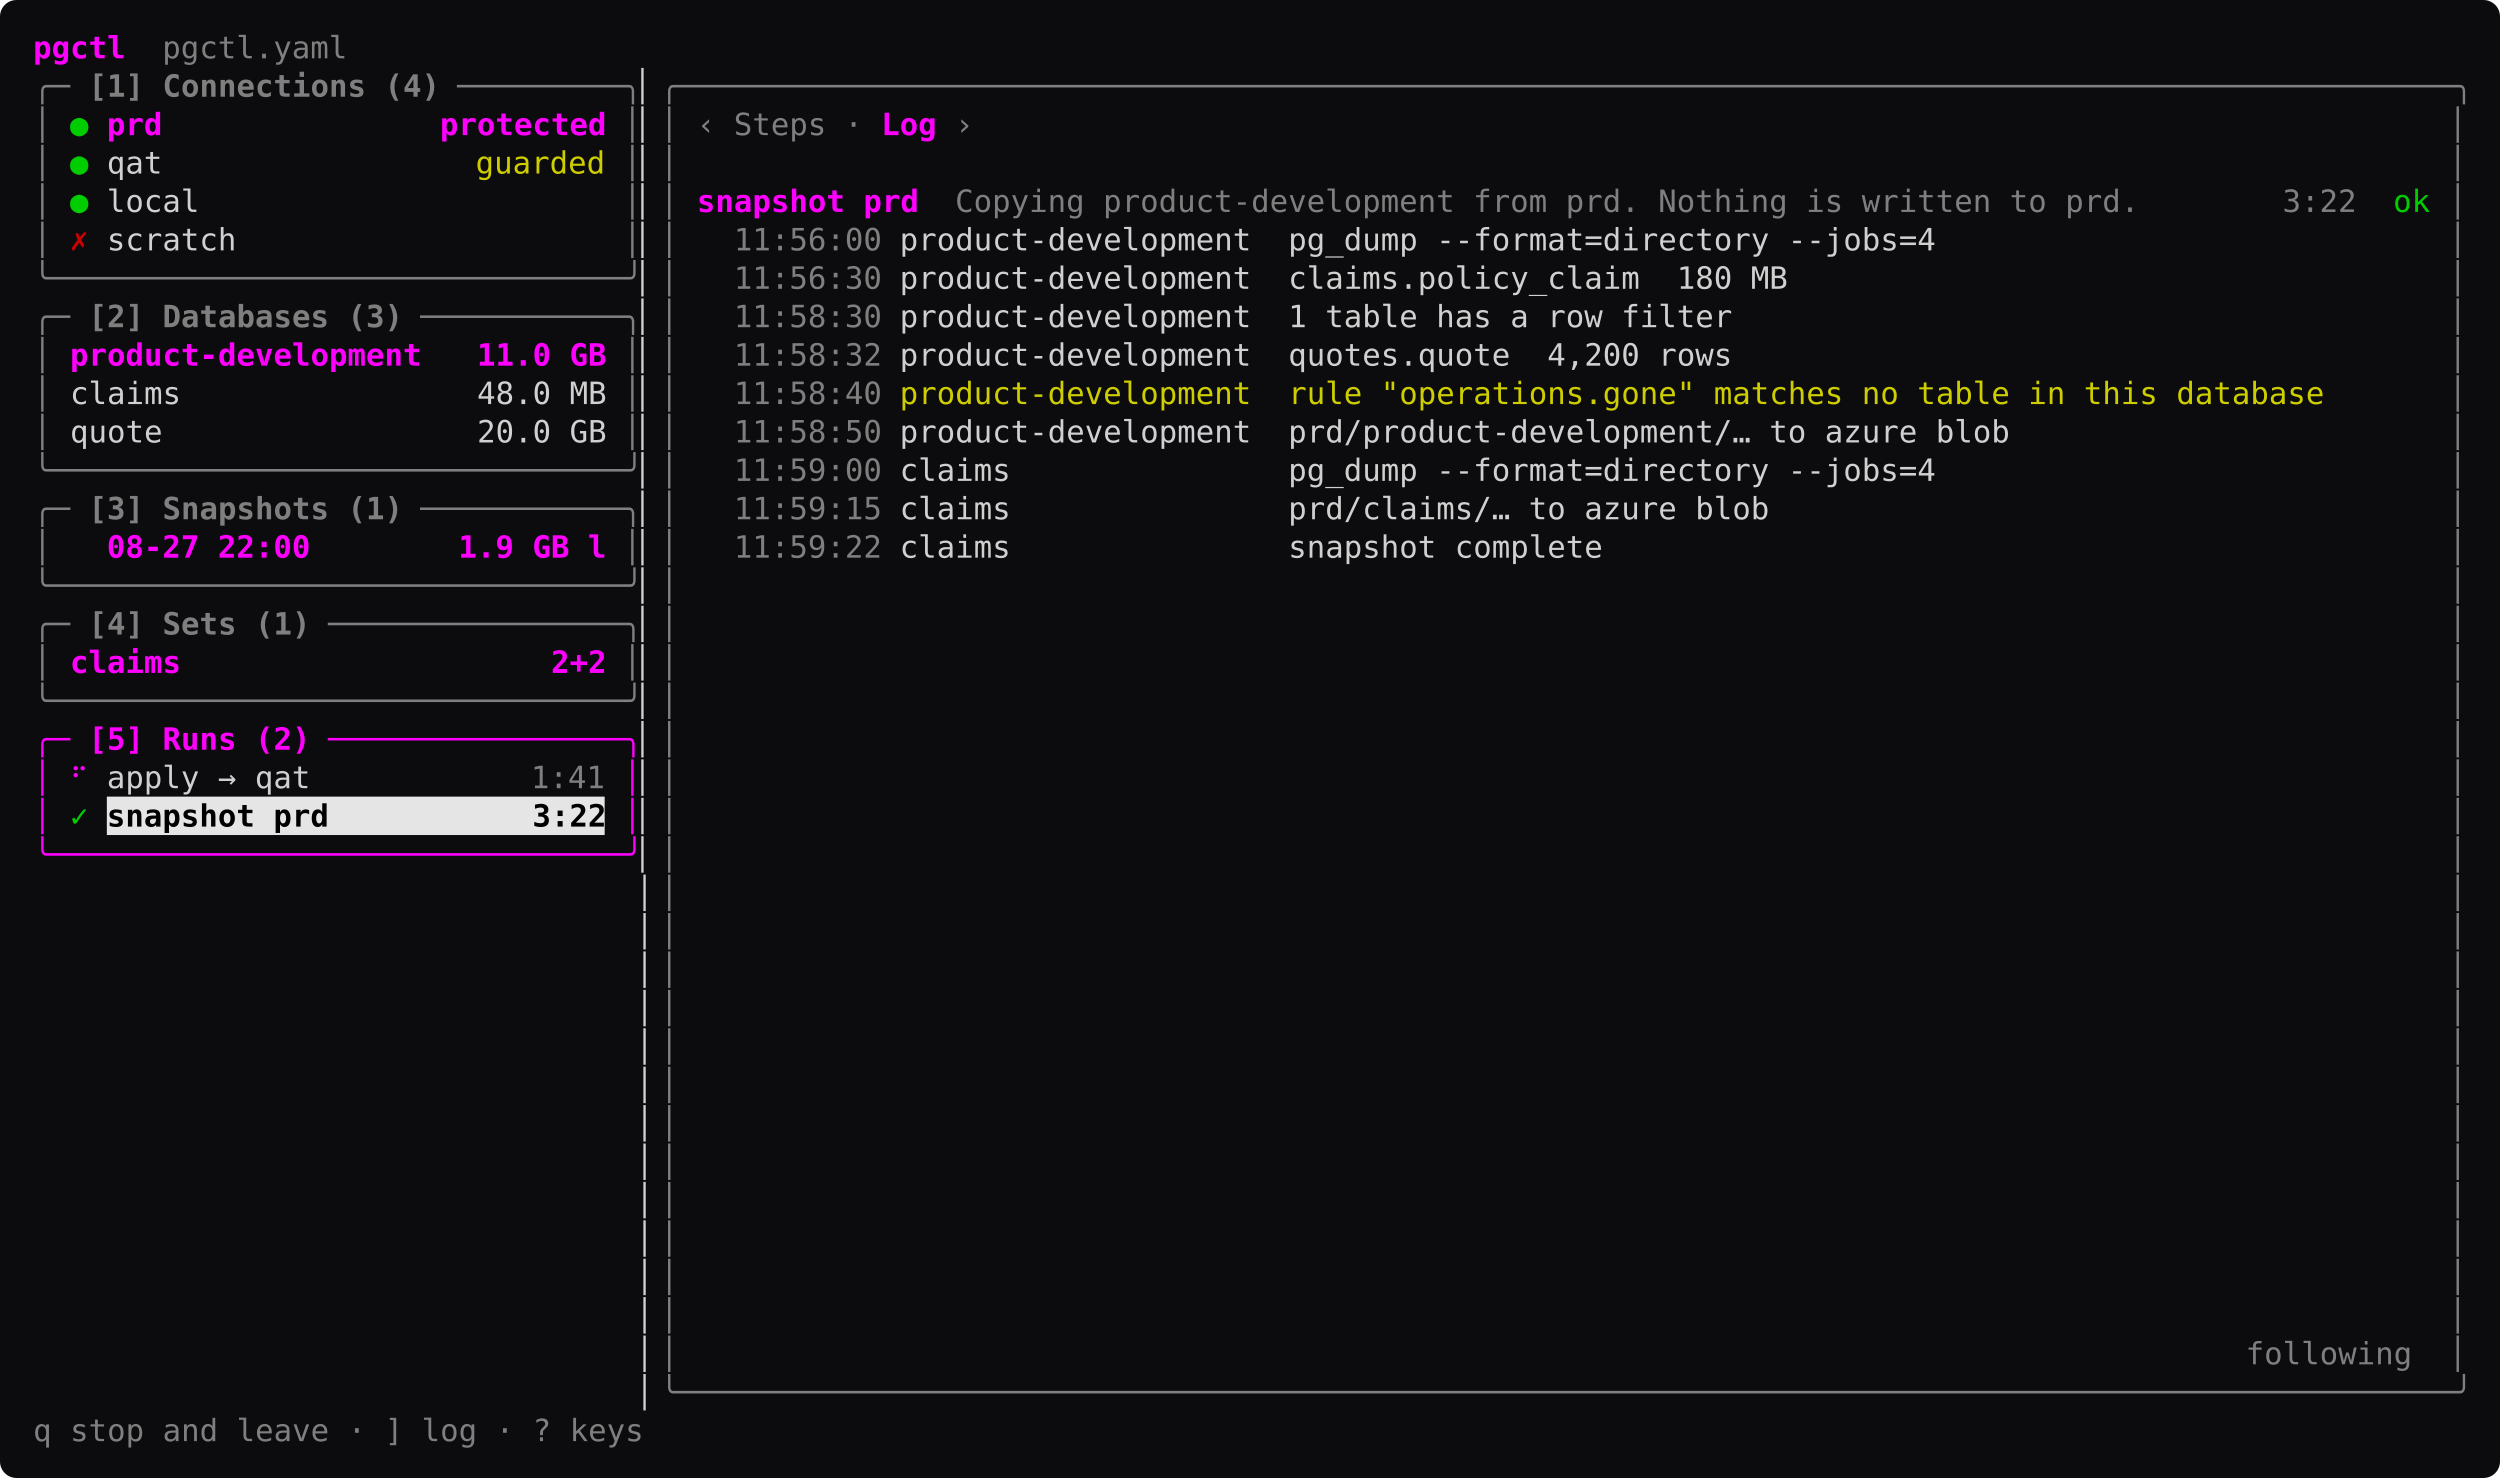
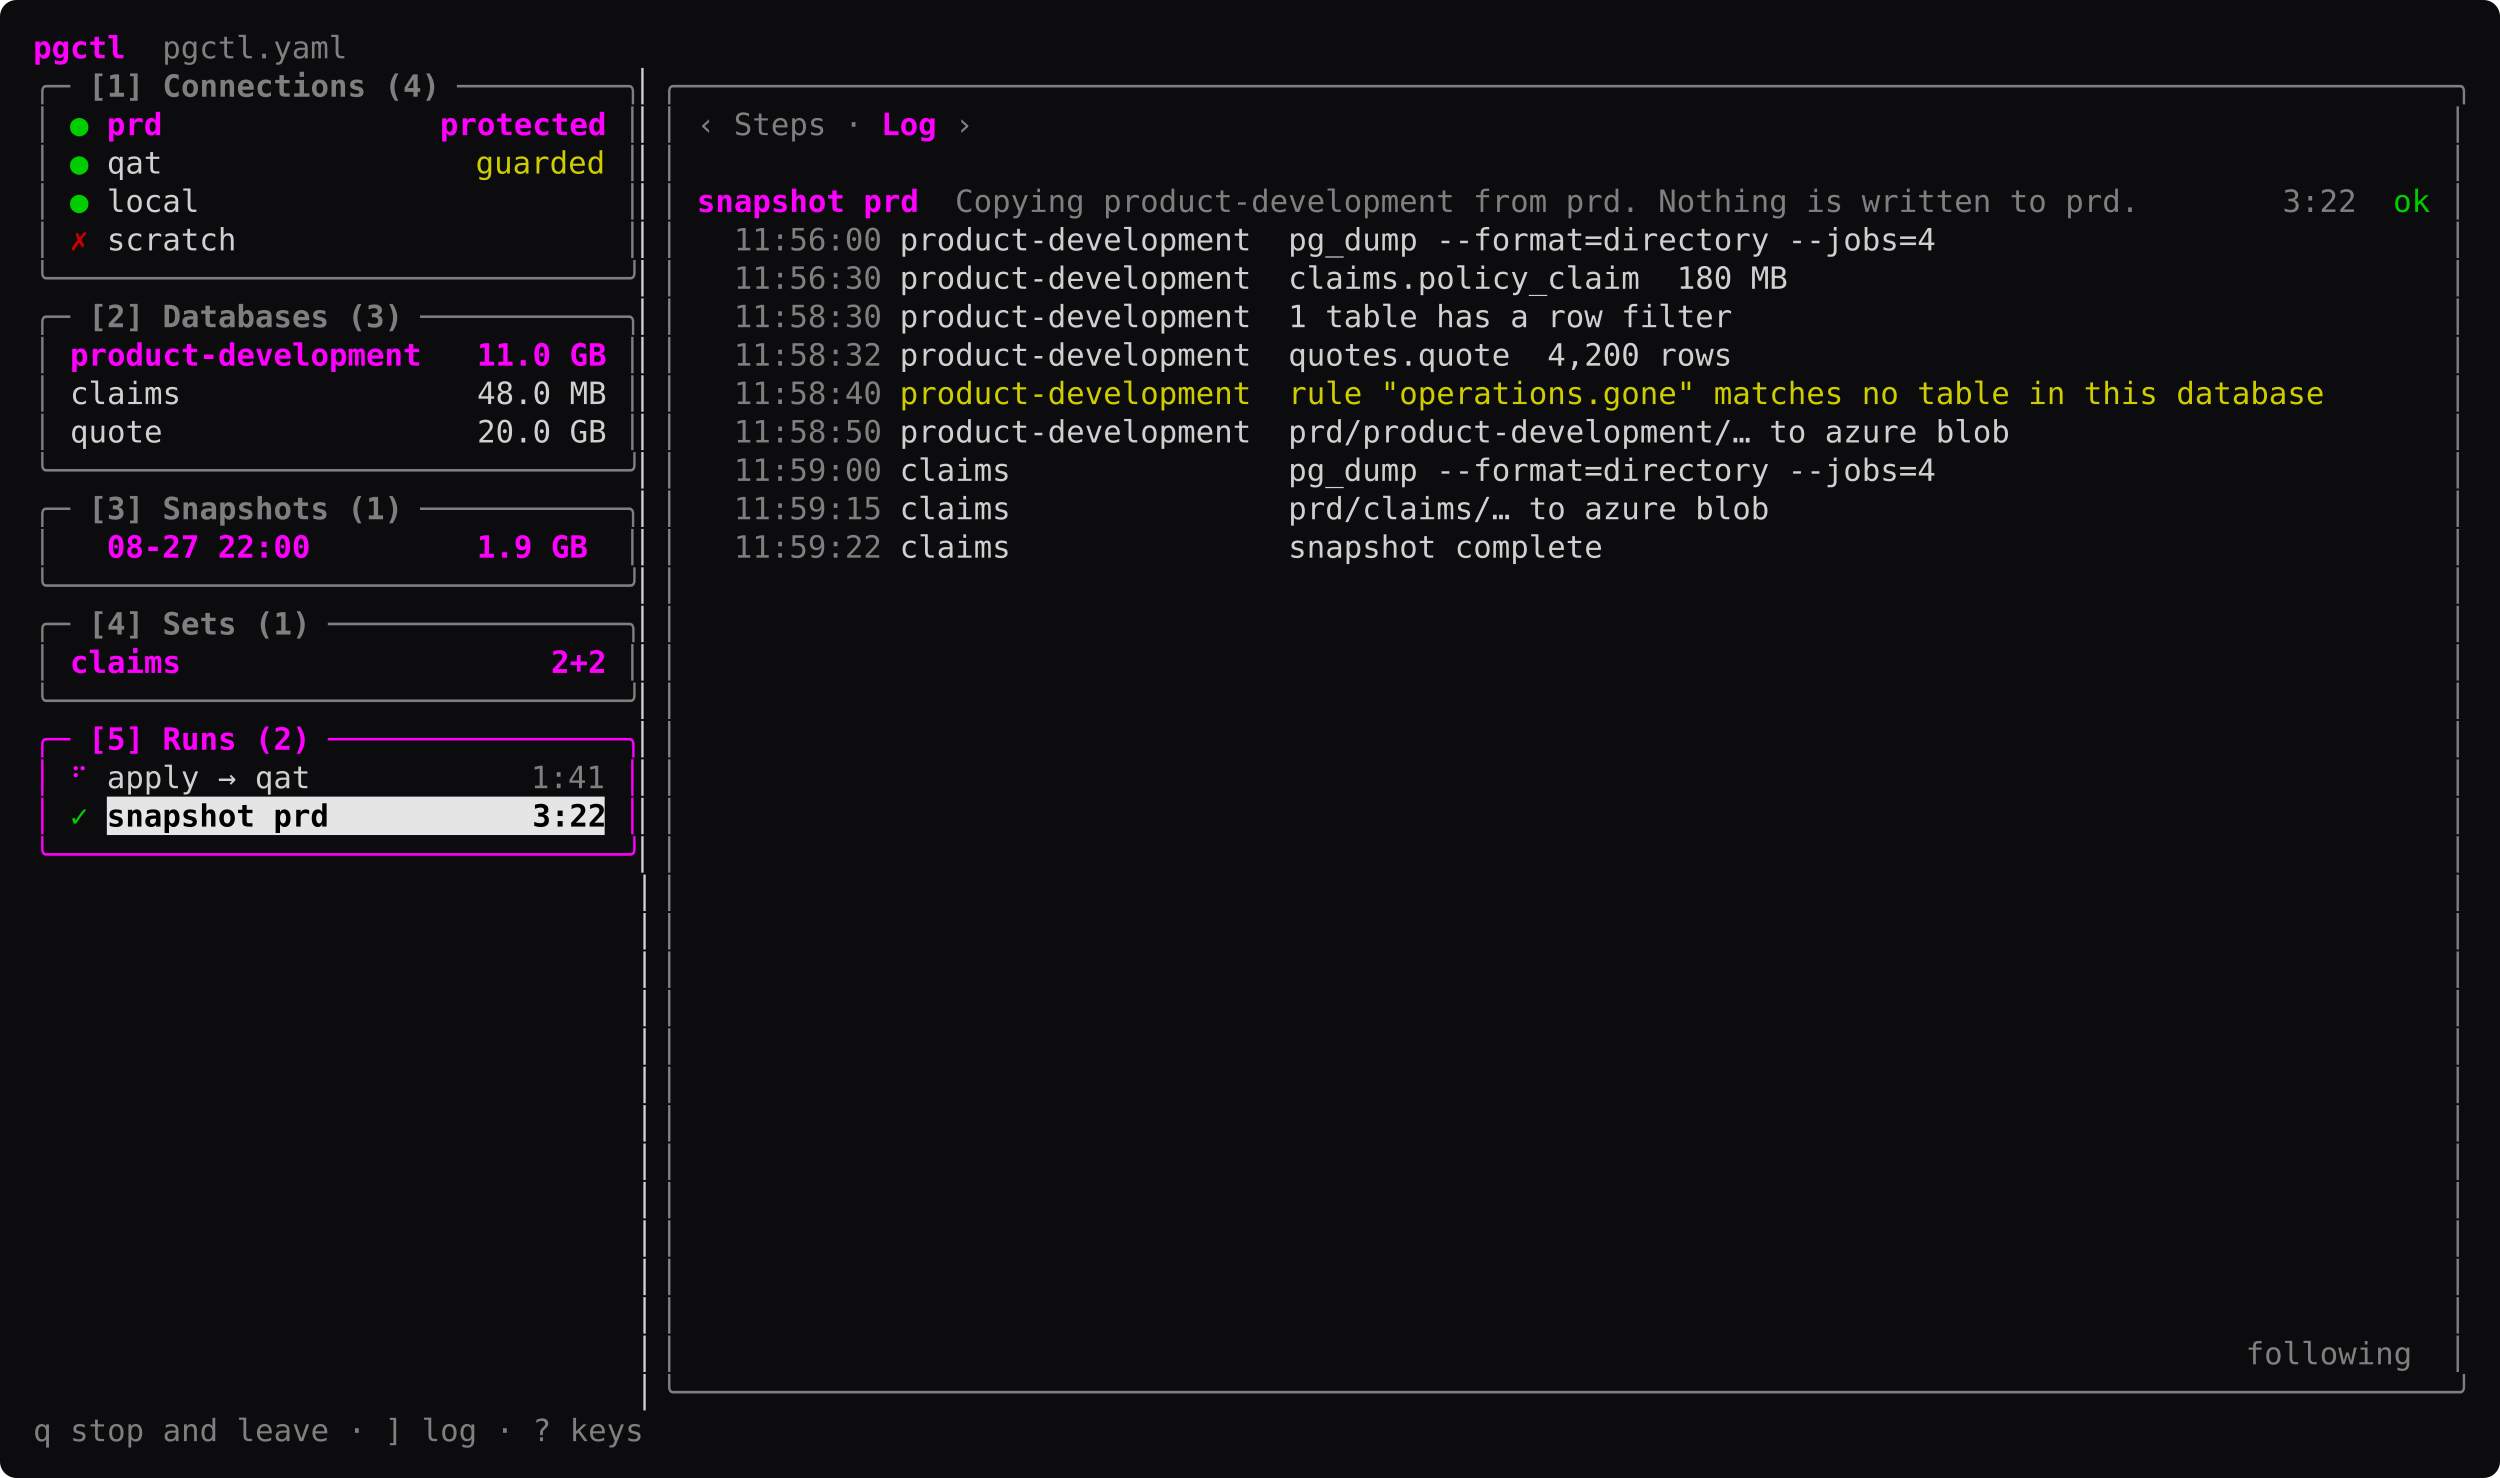
<svg xmlns="http://www.w3.org/2000/svg" width="1057.6" height="625.25" viewBox="0 0 1057.6 625.25" font-family="ui-monospace, 'SF Mono', SFMono-Regular, Menlo, Consolas, 'DejaVu Sans Mono', monospace" font-size="13" role="img">
  <rect width="1057.6" height="625.25" rx="7" fill="#0c0c0e" />
  <rect x="45.2" y="337" width="210.6" height="16.25" fill="#e5e5e5" />
  <text x="14" y="24.68" textLength="39" lengthAdjust="spacing" fill="#ff00ff" font-weight="600" xml:space="preserve">pgctl</text>
  <text x="53" y="24.68" textLength="93.6" lengthAdjust="spacing" fill="#7f7f7f" xml:space="preserve">  pgctl.yaml</text>
  <text x="14" y="40.92" textLength="15.6" lengthAdjust="spacing" fill="#7f7f7f" xml:space="preserve">╭─</text>
  <text x="29.6" y="40.92" textLength="156" lengthAdjust="spacing" fill="#7f7f7f" font-weight="600" xml:space="preserve"> [1] Connections (4)</text>
  <text x="193.4" y="40.92" textLength="78" lengthAdjust="spacing" fill="#7f7f7f" xml:space="preserve">─────────╮</text>
  <text x="271.4" y="40.92" textLength="7.8" lengthAdjust="spacing" fill="#d0d0d0" xml:space="preserve">▏</text>
  <text x="279.2" y="40.92" textLength="764.4" lengthAdjust="spacing" fill="#7f7f7f" xml:space="preserve">╭────────────────────────────────────────────────────────────────────────────────────────────────╮</text>
  <text x="14" y="57.17" textLength="7.8" lengthAdjust="spacing" fill="#7f7f7f" xml:space="preserve">│</text>
  <text x="29.6" y="57.17" textLength="7.8" lengthAdjust="spacing" fill="#00cd00" xml:space="preserve">●</text>
  <text x="45.2" y="57.17" textLength="210.6" lengthAdjust="spacing" fill="#ff00ff" font-weight="600" xml:space="preserve">prd               protected</text>
  <text x="263.6" y="57.17" textLength="7.8" lengthAdjust="spacing" fill="#7f7f7f" xml:space="preserve">│</text>
  <text x="271.4" y="57.17" textLength="7.8" lengthAdjust="spacing" fill="#d0d0d0" xml:space="preserve">▏</text>
  <text x="279.2" y="57.17" textLength="7.8" lengthAdjust="spacing" fill="#7f7f7f" xml:space="preserve">│</text>
  <text x="294.8" y="57.17" textLength="7.8" lengthAdjust="spacing" fill="#7f7f7f" xml:space="preserve">‹</text>
  <text x="302.6" y="57.17" textLength="46.8" lengthAdjust="spacing" fill="#7f7f7f" xml:space="preserve"> Steps</text>
  <text x="357.2" y="57.17" textLength="7.8" lengthAdjust="spacing" fill="#7f7f7f" xml:space="preserve">·</text>
  <text x="372.8" y="57.17" textLength="7.8" lengthAdjust="spacing" fill="#ff00ff" font-weight="600" xml:space="preserve">L</text>
  <text x="380.6" y="57.17" textLength="7.8" lengthAdjust="spacing" fill="#ff00ff" font-weight="600" xml:space="preserve">o</text>
  <text x="388.4" y="57.17" textLength="7.8" lengthAdjust="spacing" fill="#ff00ff" font-weight="600" xml:space="preserve">g</text>
  <text x="404" y="57.17" textLength="7.8" lengthAdjust="spacing" fill="#7f7f7f" xml:space="preserve">›</text>
  <text x="1035.8" y="57.17" textLength="7.8" lengthAdjust="spacing" fill="#7f7f7f" xml:space="preserve">│</text>
  <text x="14" y="73.42" textLength="7.8" lengthAdjust="spacing" fill="#7f7f7f" xml:space="preserve">│</text>
  <text x="29.6" y="73.42" textLength="7.8" lengthAdjust="spacing" fill="#00cd00" xml:space="preserve">●</text>
  <text x="45.2" y="73.42" textLength="23.4" lengthAdjust="spacing" fill="#d0d0d0" xml:space="preserve">qat</text>
  <text x="201.2" y="73.42" textLength="54.6" lengthAdjust="spacing" fill="#cdcd00" xml:space="preserve">guarded</text>
  <text x="263.6" y="73.42" textLength="7.8" lengthAdjust="spacing" fill="#7f7f7f" xml:space="preserve">│</text>
  <text x="271.4" y="73.42" textLength="7.8" lengthAdjust="spacing" fill="#d0d0d0" xml:space="preserve">▏</text>
  <text x="279.2" y="73.42" textLength="7.8" lengthAdjust="spacing" fill="#7f7f7f" xml:space="preserve">│</text>
  <text x="1035.8" y="73.42" textLength="7.8" lengthAdjust="spacing" fill="#7f7f7f" xml:space="preserve">│</text>
  <text x="14" y="89.67" textLength="7.8" lengthAdjust="spacing" fill="#7f7f7f" xml:space="preserve">│</text>
  <text x="29.6" y="89.67" textLength="7.8" lengthAdjust="spacing" fill="#00cd00" xml:space="preserve">●</text>
  <text x="45.2" y="89.67" textLength="39" lengthAdjust="spacing" fill="#d0d0d0" xml:space="preserve">local</text>
  <text x="263.6" y="89.67" textLength="7.8" lengthAdjust="spacing" fill="#7f7f7f" xml:space="preserve">│</text>
  <text x="271.4" y="89.67" textLength="7.8" lengthAdjust="spacing" fill="#d0d0d0" xml:space="preserve">▏</text>
  <text x="279.2" y="89.67" textLength="7.8" lengthAdjust="spacing" fill="#7f7f7f" xml:space="preserve">│</text>
  <text x="294.8" y="89.67" textLength="93.6" lengthAdjust="spacing" fill="#ff00ff" font-weight="600" xml:space="preserve">snapshot prd</text>
  <text x="388.4" y="89.67" textLength="514.8" lengthAdjust="spacing" fill="#7f7f7f" xml:space="preserve">  Copying product-development from prd. Nothing is written to prd.</text>
  <text x="965.6" y="89.67" textLength="31.2" lengthAdjust="spacing" fill="#7f7f7f" xml:space="preserve">3:22</text>
  <text x="1012.4" y="89.67" textLength="15.6" lengthAdjust="spacing" fill="#00cd00" xml:space="preserve">ok</text>
  <text x="1035.8" y="89.67" textLength="7.8" lengthAdjust="spacing" fill="#7f7f7f" xml:space="preserve">│</text>
  <text x="14" y="105.92" textLength="7.8" lengthAdjust="spacing" fill="#7f7f7f" xml:space="preserve">│</text>
  <text x="29.6" y="105.92" textLength="7.8" lengthAdjust="spacing" fill="#cd0000" font-weight="600" xml:space="preserve">✗</text>
  <text x="45.2" y="105.92" textLength="54.6" lengthAdjust="spacing" fill="#d0d0d0" xml:space="preserve">scratch</text>
  <text x="263.6" y="105.92" textLength="7.8" lengthAdjust="spacing" fill="#7f7f7f" xml:space="preserve">│</text>
  <text x="271.4" y="105.92" textLength="7.8" lengthAdjust="spacing" fill="#d0d0d0" xml:space="preserve">▏</text>
  <text x="279.2" y="105.92" textLength="7.8" lengthAdjust="spacing" fill="#7f7f7f" xml:space="preserve">│</text>
  <text x="294.8" y="105.92" textLength="78" lengthAdjust="spacing" fill="#7f7f7f" xml:space="preserve">  11:56:00</text>
  <text x="380.6" y="105.92" textLength="436.8" lengthAdjust="spacing" fill="#d0d0d0" xml:space="preserve">product-development  pg_dump --format=directory --jobs=4</text>
  <text x="1035.8" y="105.92" textLength="7.8" lengthAdjust="spacing" fill="#7f7f7f" xml:space="preserve">│</text>
  <text x="14" y="122.17" textLength="257.4" lengthAdjust="spacing" fill="#7f7f7f" xml:space="preserve">╰───────────────────────────────╯</text>
  <text x="271.4" y="122.17" textLength="7.8" lengthAdjust="spacing" fill="#d0d0d0" xml:space="preserve">▏</text>
  <text x="279.2" y="122.17" textLength="7.8" lengthAdjust="spacing" fill="#7f7f7f" xml:space="preserve">│</text>
  <text x="294.8" y="122.17" textLength="78" lengthAdjust="spacing" fill="#7f7f7f" xml:space="preserve">  11:56:30</text>
  <text x="380.6" y="122.17" textLength="374.4" lengthAdjust="spacing" fill="#d0d0d0" xml:space="preserve">product-development  claims.policy_claim  180 MB</text>
  <text x="1035.8" y="122.17" textLength="7.8" lengthAdjust="spacing" fill="#7f7f7f" xml:space="preserve">│</text>
  <text x="14" y="138.43" textLength="15.6" lengthAdjust="spacing" fill="#7f7f7f" xml:space="preserve">╭─</text>
  <text x="29.6" y="138.43" textLength="140.4" lengthAdjust="spacing" fill="#7f7f7f" font-weight="600" xml:space="preserve"> [2] Databases (3)</text>
  <text x="177.8" y="138.43" textLength="93.6" lengthAdjust="spacing" fill="#7f7f7f" xml:space="preserve">───────────╮</text>
  <text x="271.4" y="138.43" textLength="7.8" lengthAdjust="spacing" fill="#d0d0d0" xml:space="preserve">▏</text>
  <text x="279.2" y="138.43" textLength="7.8" lengthAdjust="spacing" fill="#7f7f7f" xml:space="preserve">│</text>
  <text x="294.8" y="138.43" textLength="78" lengthAdjust="spacing" fill="#7f7f7f" xml:space="preserve">  11:58:30</text>
  <text x="380.6" y="138.43" textLength="351" lengthAdjust="spacing" fill="#d0d0d0" xml:space="preserve">product-development  1 table has a row filter</text>
  <text x="1035.8" y="138.43" textLength="7.8" lengthAdjust="spacing" fill="#7f7f7f" xml:space="preserve">│</text>
  <text x="14" y="154.68" textLength="7.8" lengthAdjust="spacing" fill="#7f7f7f" xml:space="preserve">│</text>
  <text x="29.6" y="154.68" textLength="226.2" lengthAdjust="spacing" fill="#ff00ff" font-weight="600" xml:space="preserve">product-development   11.0 GB</text>
  <text x="263.6" y="154.68" textLength="7.8" lengthAdjust="spacing" fill="#7f7f7f" xml:space="preserve">│</text>
  <text x="271.4" y="154.68" textLength="7.8" lengthAdjust="spacing" fill="#d0d0d0" xml:space="preserve">▏</text>
  <text x="279.2" y="154.68" textLength="7.8" lengthAdjust="spacing" fill="#7f7f7f" xml:space="preserve">│</text>
  <text x="294.8" y="154.68" textLength="78" lengthAdjust="spacing" fill="#7f7f7f" xml:space="preserve">  11:58:32</text>
  <text x="380.6" y="154.68" textLength="351" lengthAdjust="spacing" fill="#d0d0d0" xml:space="preserve">product-development  quotes.quote  4,200 rows</text>
  <text x="1035.8" y="154.68" textLength="7.8" lengthAdjust="spacing" fill="#7f7f7f" xml:space="preserve">│</text>
  <text x="14" y="170.93" textLength="7.8" lengthAdjust="spacing" fill="#7f7f7f" xml:space="preserve">│</text>
  <text x="21.8" y="170.93" textLength="234" lengthAdjust="spacing" fill="#d0d0d0" xml:space="preserve"> claims                48.0 MB</text>
  <text x="263.6" y="170.93" textLength="7.8" lengthAdjust="spacing" fill="#7f7f7f" xml:space="preserve">│</text>
  <text x="271.4" y="170.93" textLength="7.8" lengthAdjust="spacing" fill="#d0d0d0" xml:space="preserve">▏</text>
  <text x="279.2" y="170.93" textLength="7.8" lengthAdjust="spacing" fill="#7f7f7f" xml:space="preserve">│</text>
  <text x="294.8" y="170.93" textLength="78" lengthAdjust="spacing" fill="#7f7f7f" xml:space="preserve">  11:58:40</text>
  <text x="380.6" y="170.93" textLength="600.6" lengthAdjust="spacing" fill="#cdcd00" xml:space="preserve">product-development  rule "operations.gone" matches no table in this database</text>
  <text x="1035.8" y="170.93" textLength="7.8" lengthAdjust="spacing" fill="#7f7f7f" xml:space="preserve">│</text>
  <text x="14" y="187.18" textLength="7.8" lengthAdjust="spacing" fill="#7f7f7f" xml:space="preserve">│</text>
  <text x="21.8" y="187.18" textLength="234" lengthAdjust="spacing" fill="#d0d0d0" xml:space="preserve"> quote                 20.0 GB</text>
  <text x="263.6" y="187.18" textLength="7.8" lengthAdjust="spacing" fill="#7f7f7f" xml:space="preserve">│</text>
  <text x="271.4" y="187.18" textLength="7.8" lengthAdjust="spacing" fill="#d0d0d0" xml:space="preserve">▏</text>
  <text x="279.2" y="187.18" textLength="7.8" lengthAdjust="spacing" fill="#7f7f7f" xml:space="preserve">│</text>
  <text x="294.8" y="187.18" textLength="78" lengthAdjust="spacing" fill="#7f7f7f" xml:space="preserve">  11:58:50</text>
  <text x="380.6" y="187.18" textLength="468" lengthAdjust="spacing" fill="#d0d0d0" xml:space="preserve">product-development  prd/product-development/… to azure blob</text>
  <text x="1035.8" y="187.18" textLength="7.8" lengthAdjust="spacing" fill="#7f7f7f" xml:space="preserve">│</text>
  <text x="14" y="203.43" textLength="257.4" lengthAdjust="spacing" fill="#7f7f7f" xml:space="preserve">╰───────────────────────────────╯</text>
  <text x="271.4" y="203.43" textLength="7.8" lengthAdjust="spacing" fill="#d0d0d0" xml:space="preserve">▏</text>
  <text x="279.2" y="203.43" textLength="7.8" lengthAdjust="spacing" fill="#7f7f7f" xml:space="preserve">│</text>
  <text x="294.8" y="203.43" textLength="78" lengthAdjust="spacing" fill="#7f7f7f" xml:space="preserve">  11:59:00</text>
  <text x="380.6" y="203.43" textLength="436.8" lengthAdjust="spacing" fill="#d0d0d0" xml:space="preserve">claims               pg_dump --format=directory --jobs=4</text>
  <text x="1035.8" y="203.43" textLength="7.8" lengthAdjust="spacing" fill="#7f7f7f" xml:space="preserve">│</text>
  <text x="14" y="219.68" textLength="15.6" lengthAdjust="spacing" fill="#7f7f7f" xml:space="preserve">╭─</text>
  <text x="29.6" y="219.68" textLength="140.4" lengthAdjust="spacing" fill="#7f7f7f" font-weight="600" xml:space="preserve"> [3] Snapshots (1)</text>
  <text x="177.8" y="219.68" textLength="93.6" lengthAdjust="spacing" fill="#7f7f7f" xml:space="preserve">───────────╮</text>
  <text x="271.4" y="219.68" textLength="7.8" lengthAdjust="spacing" fill="#d0d0d0" xml:space="preserve">▏</text>
  <text x="279.2" y="219.68" textLength="7.8" lengthAdjust="spacing" fill="#7f7f7f" xml:space="preserve">│</text>
  <text x="294.8" y="219.68" textLength="78" lengthAdjust="spacing" fill="#7f7f7f" xml:space="preserve">  11:59:15</text>
  <text x="380.6" y="219.68" textLength="366.6" lengthAdjust="spacing" fill="#d0d0d0" xml:space="preserve">claims               prd/claims/… to azure blob</text>
  <text x="1035.8" y="219.68" textLength="7.8" lengthAdjust="spacing" fill="#7f7f7f" xml:space="preserve">│</text>
  <text x="14" y="235.93" textLength="7.8" lengthAdjust="spacing" fill="#7f7f7f" xml:space="preserve">│</text>
-   <text x="45.2" y="235.93" textLength="210.6" lengthAdjust="spacing" fill="#ff00ff" font-weight="600" xml:space="preserve">08-27 22:00        1.9 GB l</text>
+   <text x="45.2" y="235.93" textLength="202.8" lengthAdjust="spacing" fill="#ff00ff" font-weight="600" xml:space="preserve">08-27 22:00         1.9 GB</text>
  <text x="263.6" y="235.93" textLength="7.8" lengthAdjust="spacing" fill="#7f7f7f" xml:space="preserve">│</text>
  <text x="271.4" y="235.93" textLength="7.8" lengthAdjust="spacing" fill="#d0d0d0" xml:space="preserve">▏</text>
  <text x="279.2" y="235.93" textLength="7.8" lengthAdjust="spacing" fill="#7f7f7f" xml:space="preserve">│</text>
  <text x="294.8" y="235.93" textLength="78" lengthAdjust="spacing" fill="#7f7f7f" xml:space="preserve">  11:59:22</text>
  <text x="380.6" y="235.93" textLength="296.4" lengthAdjust="spacing" fill="#d0d0d0" xml:space="preserve">claims               snapshot complete</text>
  <text x="1035.8" y="235.93" textLength="7.8" lengthAdjust="spacing" fill="#7f7f7f" xml:space="preserve">│</text>
  <text x="14" y="252.18" textLength="257.4" lengthAdjust="spacing" fill="#7f7f7f" xml:space="preserve">╰───────────────────────────────╯</text>
  <text x="271.4" y="252.18" textLength="7.8" lengthAdjust="spacing" fill="#d0d0d0" xml:space="preserve">▏</text>
  <text x="279.2" y="252.18" textLength="7.8" lengthAdjust="spacing" fill="#7f7f7f" xml:space="preserve">│</text>
  <text x="1035.8" y="252.18" textLength="7.8" lengthAdjust="spacing" fill="#7f7f7f" xml:space="preserve">│</text>
  <text x="14" y="268.43" textLength="15.6" lengthAdjust="spacing" fill="#7f7f7f" xml:space="preserve">╭─</text>
  <text x="29.6" y="268.43" textLength="101.4" lengthAdjust="spacing" fill="#7f7f7f" font-weight="600" xml:space="preserve"> [4] Sets (1)</text>
  <text x="138.8" y="268.43" textLength="132.6" lengthAdjust="spacing" fill="#7f7f7f" xml:space="preserve">────────────────╮</text>
  <text x="271.4" y="268.43" textLength="7.8" lengthAdjust="spacing" fill="#d0d0d0" xml:space="preserve">▏</text>
  <text x="279.2" y="268.43" textLength="7.8" lengthAdjust="spacing" fill="#7f7f7f" xml:space="preserve">│</text>
  <text x="1035.8" y="268.43" textLength="7.8" lengthAdjust="spacing" fill="#7f7f7f" xml:space="preserve">│</text>
  <text x="14" y="284.68" textLength="7.8" lengthAdjust="spacing" fill="#7f7f7f" xml:space="preserve">│</text>
  <text x="29.6" y="284.68" textLength="226.2" lengthAdjust="spacing" fill="#ff00ff" font-weight="600" xml:space="preserve">claims                    2+2</text>
  <text x="263.6" y="284.68" textLength="7.8" lengthAdjust="spacing" fill="#7f7f7f" xml:space="preserve">│</text>
  <text x="271.4" y="284.68" textLength="7.8" lengthAdjust="spacing" fill="#d0d0d0" xml:space="preserve">▏</text>
  <text x="279.2" y="284.68" textLength="7.8" lengthAdjust="spacing" fill="#7f7f7f" xml:space="preserve">│</text>
  <text x="1035.8" y="284.68" textLength="7.8" lengthAdjust="spacing" fill="#7f7f7f" xml:space="preserve">│</text>
  <text x="14" y="300.93" textLength="257.4" lengthAdjust="spacing" fill="#7f7f7f" xml:space="preserve">╰───────────────────────────────╯</text>
  <text x="271.4" y="300.93" textLength="7.8" lengthAdjust="spacing" fill="#d0d0d0" xml:space="preserve">▏</text>
  <text x="279.2" y="300.93" textLength="7.8" lengthAdjust="spacing" fill="#7f7f7f" xml:space="preserve">│</text>
  <text x="1035.8" y="300.93" textLength="7.8" lengthAdjust="spacing" fill="#7f7f7f" xml:space="preserve">│</text>
  <text x="14" y="317.18" textLength="15.6" lengthAdjust="spacing" fill="#ff00ff" xml:space="preserve">╭─</text>
  <text x="29.6" y="317.18" textLength="101.4" lengthAdjust="spacing" fill="#ff00ff" font-weight="600" xml:space="preserve"> [5] Runs (2)</text>
  <text x="138.8" y="317.18" textLength="132.6" lengthAdjust="spacing" fill="#ff00ff" xml:space="preserve">────────────────╮</text>
  <text x="271.4" y="317.18" textLength="7.8" lengthAdjust="spacing" fill="#d0d0d0" xml:space="preserve">▏</text>
  <text x="279.2" y="317.18" textLength="7.8" lengthAdjust="spacing" fill="#7f7f7f" xml:space="preserve">│</text>
  <text x="1035.8" y="317.18" textLength="7.8" lengthAdjust="spacing" fill="#7f7f7f" xml:space="preserve">│</text>
  <text x="14" y="333.43" textLength="7.8" lengthAdjust="spacing" fill="#ff00ff" xml:space="preserve">│</text>
  <text x="29.6" y="333.43" textLength="7.8" lengthAdjust="spacing" fill="#ff00ff" xml:space="preserve">⠋</text>
  <text x="45.2" y="333.43" textLength="85.8" lengthAdjust="spacing" fill="#d0d0d0" xml:space="preserve">apply → qat</text>
  <text x="224.6" y="333.43" textLength="31.2" lengthAdjust="spacing" fill="#7f7f7f" xml:space="preserve">1:41</text>
  <text x="263.6" y="333.43" textLength="7.8" lengthAdjust="spacing" fill="#ff00ff" xml:space="preserve">│</text>
  <text x="271.4" y="333.43" textLength="7.8" lengthAdjust="spacing" fill="#d0d0d0" xml:space="preserve">▏</text>
  <text x="279.2" y="333.43" textLength="7.8" lengthAdjust="spacing" fill="#7f7f7f" xml:space="preserve">│</text>
  <text x="1035.8" y="333.43" textLength="7.8" lengthAdjust="spacing" fill="#7f7f7f" xml:space="preserve">│</text>
  <text x="14" y="349.68" textLength="7.8" lengthAdjust="spacing" fill="#ff00ff" xml:space="preserve">│</text>
  <text x="29.6" y="349.68" textLength="7.8" lengthAdjust="spacing" fill="#00cd00" xml:space="preserve">✓</text>
  <text x="45.2" y="349.68" textLength="210.6" lengthAdjust="spacing" fill="#000000" font-weight="600" xml:space="preserve">snapshot prd           3:22</text>
  <text x="263.6" y="349.68" textLength="7.8" lengthAdjust="spacing" fill="#ff00ff" xml:space="preserve">│</text>
  <text x="271.4" y="349.68" textLength="7.8" lengthAdjust="spacing" fill="#d0d0d0" xml:space="preserve">▏</text>
  <text x="279.2" y="349.68" textLength="7.8" lengthAdjust="spacing" fill="#7f7f7f" xml:space="preserve">│</text>
  <text x="1035.8" y="349.68" textLength="7.8" lengthAdjust="spacing" fill="#7f7f7f" xml:space="preserve">│</text>
  <text x="14" y="365.93" textLength="257.4" lengthAdjust="spacing" fill="#ff00ff" xml:space="preserve">╰───────────────────────────────╯</text>
  <text x="271.4" y="365.93" textLength="7.8" lengthAdjust="spacing" fill="#d0d0d0" xml:space="preserve">▏</text>
  <text x="279.2" y="365.93" textLength="7.8" lengthAdjust="spacing" fill="#7f7f7f" xml:space="preserve">│</text>
  <text x="1035.8" y="365.93" textLength="7.8" lengthAdjust="spacing" fill="#7f7f7f" xml:space="preserve">│</text>
  <text x="14" y="382.18" textLength="265.2" lengthAdjust="spacing" fill="#d0d0d0" xml:space="preserve">                                 ▏</text>
  <text x="279.2" y="382.18" textLength="7.8" lengthAdjust="spacing" fill="#7f7f7f" xml:space="preserve">│</text>
  <text x="1035.8" y="382.18" textLength="7.8" lengthAdjust="spacing" fill="#7f7f7f" xml:space="preserve">│</text>
  <text x="14" y="398.43" textLength="265.2" lengthAdjust="spacing" fill="#d0d0d0" xml:space="preserve">                                 ▏</text>
  <text x="279.2" y="398.43" textLength="7.8" lengthAdjust="spacing" fill="#7f7f7f" xml:space="preserve">│</text>
  <text x="1035.8" y="398.43" textLength="7.8" lengthAdjust="spacing" fill="#7f7f7f" xml:space="preserve">│</text>
  <text x="14" y="414.68" textLength="265.2" lengthAdjust="spacing" fill="#d0d0d0" xml:space="preserve">                                 ▏</text>
  <text x="279.2" y="414.68" textLength="7.8" lengthAdjust="spacing" fill="#7f7f7f" xml:space="preserve">│</text>
  <text x="1035.8" y="414.68" textLength="7.8" lengthAdjust="spacing" fill="#7f7f7f" xml:space="preserve">│</text>
  <text x="14" y="430.93" textLength="265.2" lengthAdjust="spacing" fill="#d0d0d0" xml:space="preserve">                                 ▏</text>
  <text x="279.2" y="430.93" textLength="7.8" lengthAdjust="spacing" fill="#7f7f7f" xml:space="preserve">│</text>
  <text x="1035.8" y="430.93" textLength="7.8" lengthAdjust="spacing" fill="#7f7f7f" xml:space="preserve">│</text>
  <text x="14" y="447.18" textLength="265.2" lengthAdjust="spacing" fill="#d0d0d0" xml:space="preserve">                                 ▏</text>
  <text x="279.2" y="447.18" textLength="7.8" lengthAdjust="spacing" fill="#7f7f7f" xml:space="preserve">│</text>
  <text x="1035.8" y="447.18" textLength="7.8" lengthAdjust="spacing" fill="#7f7f7f" xml:space="preserve">│</text>
  <text x="14" y="463.43" textLength="265.2" lengthAdjust="spacing" fill="#d0d0d0" xml:space="preserve">                                 ▏</text>
  <text x="279.2" y="463.43" textLength="7.8" lengthAdjust="spacing" fill="#7f7f7f" xml:space="preserve">│</text>
  <text x="1035.8" y="463.43" textLength="7.8" lengthAdjust="spacing" fill="#7f7f7f" xml:space="preserve">│</text>
  <text x="14" y="479.68" textLength="265.2" lengthAdjust="spacing" fill="#d0d0d0" xml:space="preserve">                                 ▏</text>
  <text x="279.2" y="479.68" textLength="7.8" lengthAdjust="spacing" fill="#7f7f7f" xml:space="preserve">│</text>
  <text x="1035.8" y="479.68" textLength="7.8" lengthAdjust="spacing" fill="#7f7f7f" xml:space="preserve">│</text>
  <text x="14" y="495.93" textLength="265.2" lengthAdjust="spacing" fill="#d0d0d0" xml:space="preserve">                                 ▏</text>
  <text x="279.2" y="495.93" textLength="7.8" lengthAdjust="spacing" fill="#7f7f7f" xml:space="preserve">│</text>
  <text x="1035.8" y="495.93" textLength="7.8" lengthAdjust="spacing" fill="#7f7f7f" xml:space="preserve">│</text>
  <text x="14" y="512.17" textLength="265.2" lengthAdjust="spacing" fill="#d0d0d0" xml:space="preserve">                                 ▏</text>
  <text x="279.2" y="512.17" textLength="7.8" lengthAdjust="spacing" fill="#7f7f7f" xml:space="preserve">│</text>
  <text x="1035.8" y="512.17" textLength="7.8" lengthAdjust="spacing" fill="#7f7f7f" xml:space="preserve">│</text>
  <text x="14" y="528.42" textLength="265.2" lengthAdjust="spacing" fill="#d0d0d0" xml:space="preserve">                                 ▏</text>
  <text x="279.2" y="528.42" textLength="7.8" lengthAdjust="spacing" fill="#7f7f7f" xml:space="preserve">│</text>
  <text x="1035.8" y="528.42" textLength="7.8" lengthAdjust="spacing" fill="#7f7f7f" xml:space="preserve">│</text>
  <text x="14" y="544.67" textLength="265.2" lengthAdjust="spacing" fill="#d0d0d0" xml:space="preserve">                                 ▏</text>
  <text x="279.2" y="544.67" textLength="7.8" lengthAdjust="spacing" fill="#7f7f7f" xml:space="preserve">│</text>
  <text x="1035.8" y="544.67" textLength="7.8" lengthAdjust="spacing" fill="#7f7f7f" xml:space="preserve">│</text>
  <text x="14" y="560.92" textLength="265.2" lengthAdjust="spacing" fill="#d0d0d0" xml:space="preserve">                                 ▏</text>
  <text x="279.2" y="560.92" textLength="7.8" lengthAdjust="spacing" fill="#7f7f7f" xml:space="preserve">│</text>
  <text x="1035.8" y="560.92" textLength="7.8" lengthAdjust="spacing" fill="#7f7f7f" xml:space="preserve">│</text>
  <text x="14" y="577.17" textLength="265.2" lengthAdjust="spacing" fill="#d0d0d0" xml:space="preserve">                                 ▏</text>
  <text x="279.2" y="577.17" textLength="7.8" lengthAdjust="spacing" fill="#7f7f7f" xml:space="preserve">│</text>
  <text x="950" y="577.17" textLength="70.2" lengthAdjust="spacing" fill="#7f7f7f" xml:space="preserve">following</text>
  <text x="1035.8" y="577.17" textLength="7.8" lengthAdjust="spacing" fill="#7f7f7f" xml:space="preserve">│</text>
  <text x="14" y="593.42" textLength="265.2" lengthAdjust="spacing" fill="#d0d0d0" xml:space="preserve">                                 ▏</text>
  <text x="279.2" y="593.42" textLength="764.4" lengthAdjust="spacing" fill="#7f7f7f" xml:space="preserve">╰────────────────────────────────────────────────────────────────────────────────────────────────╯</text>
  <text x="14" y="609.67" textLength="257.4" lengthAdjust="spacing" fill="#7f7f7f" xml:space="preserve">q stop and leave · ] log · ? keys</text>
</svg>
